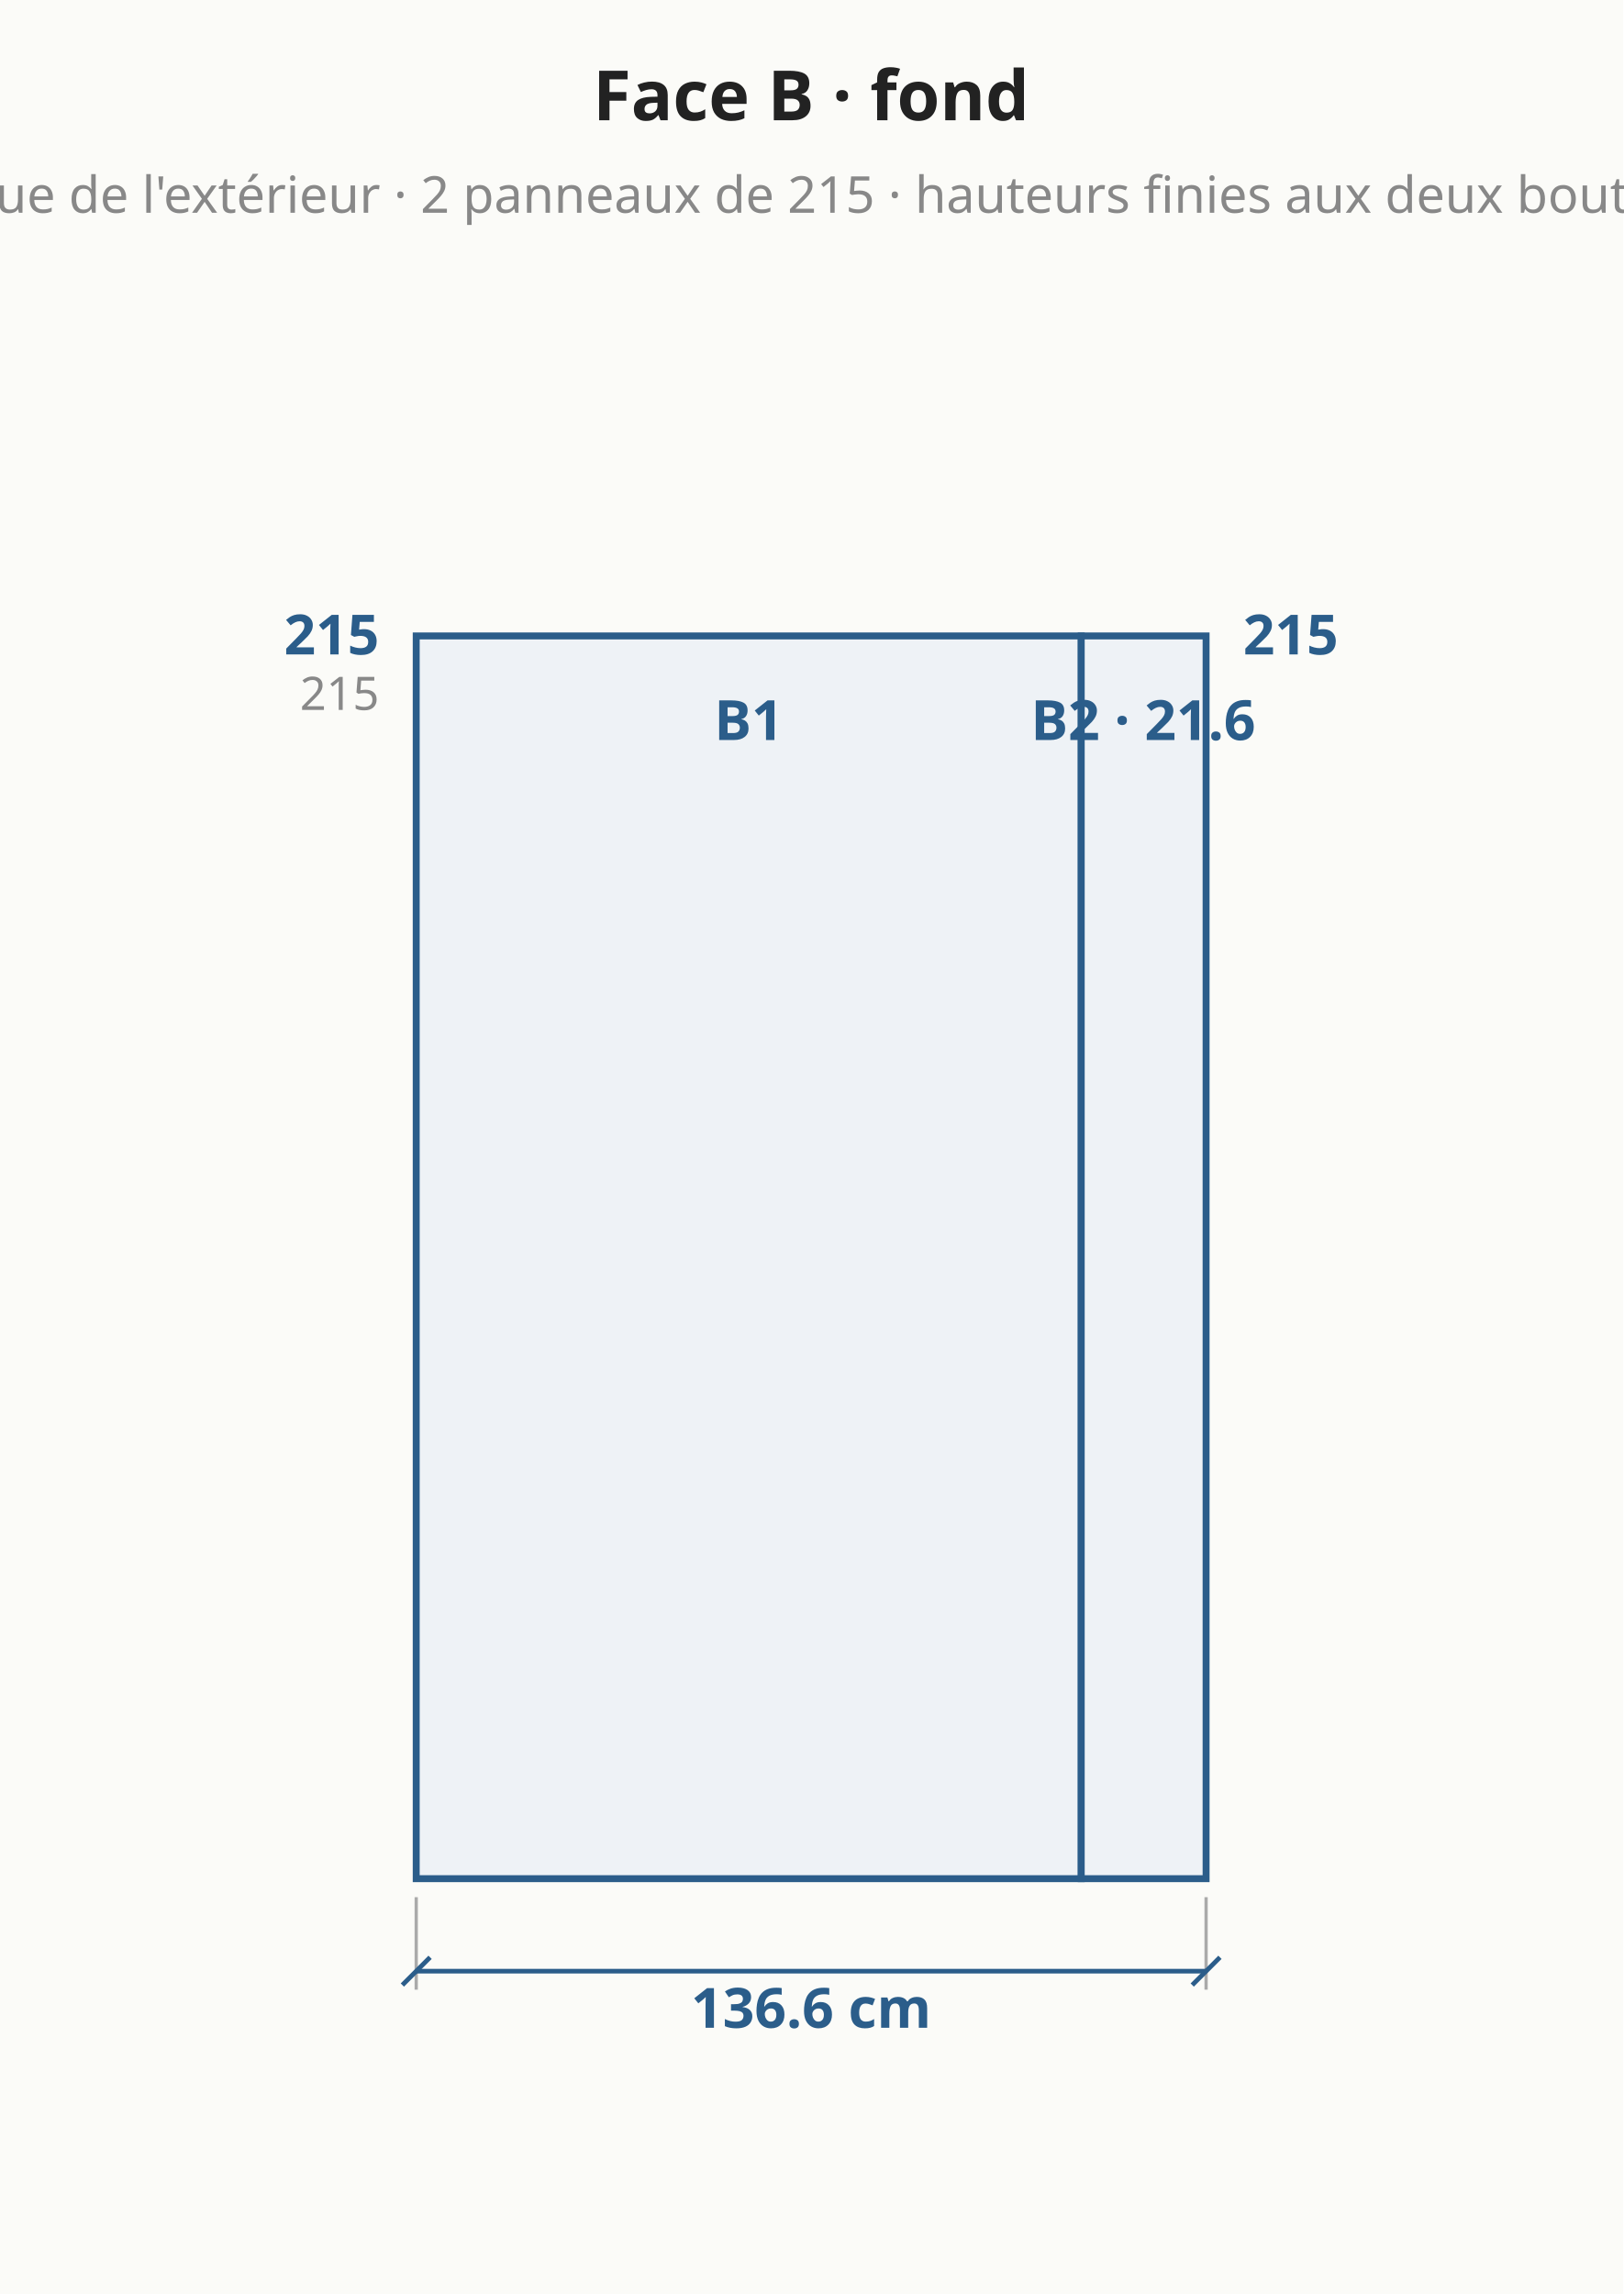
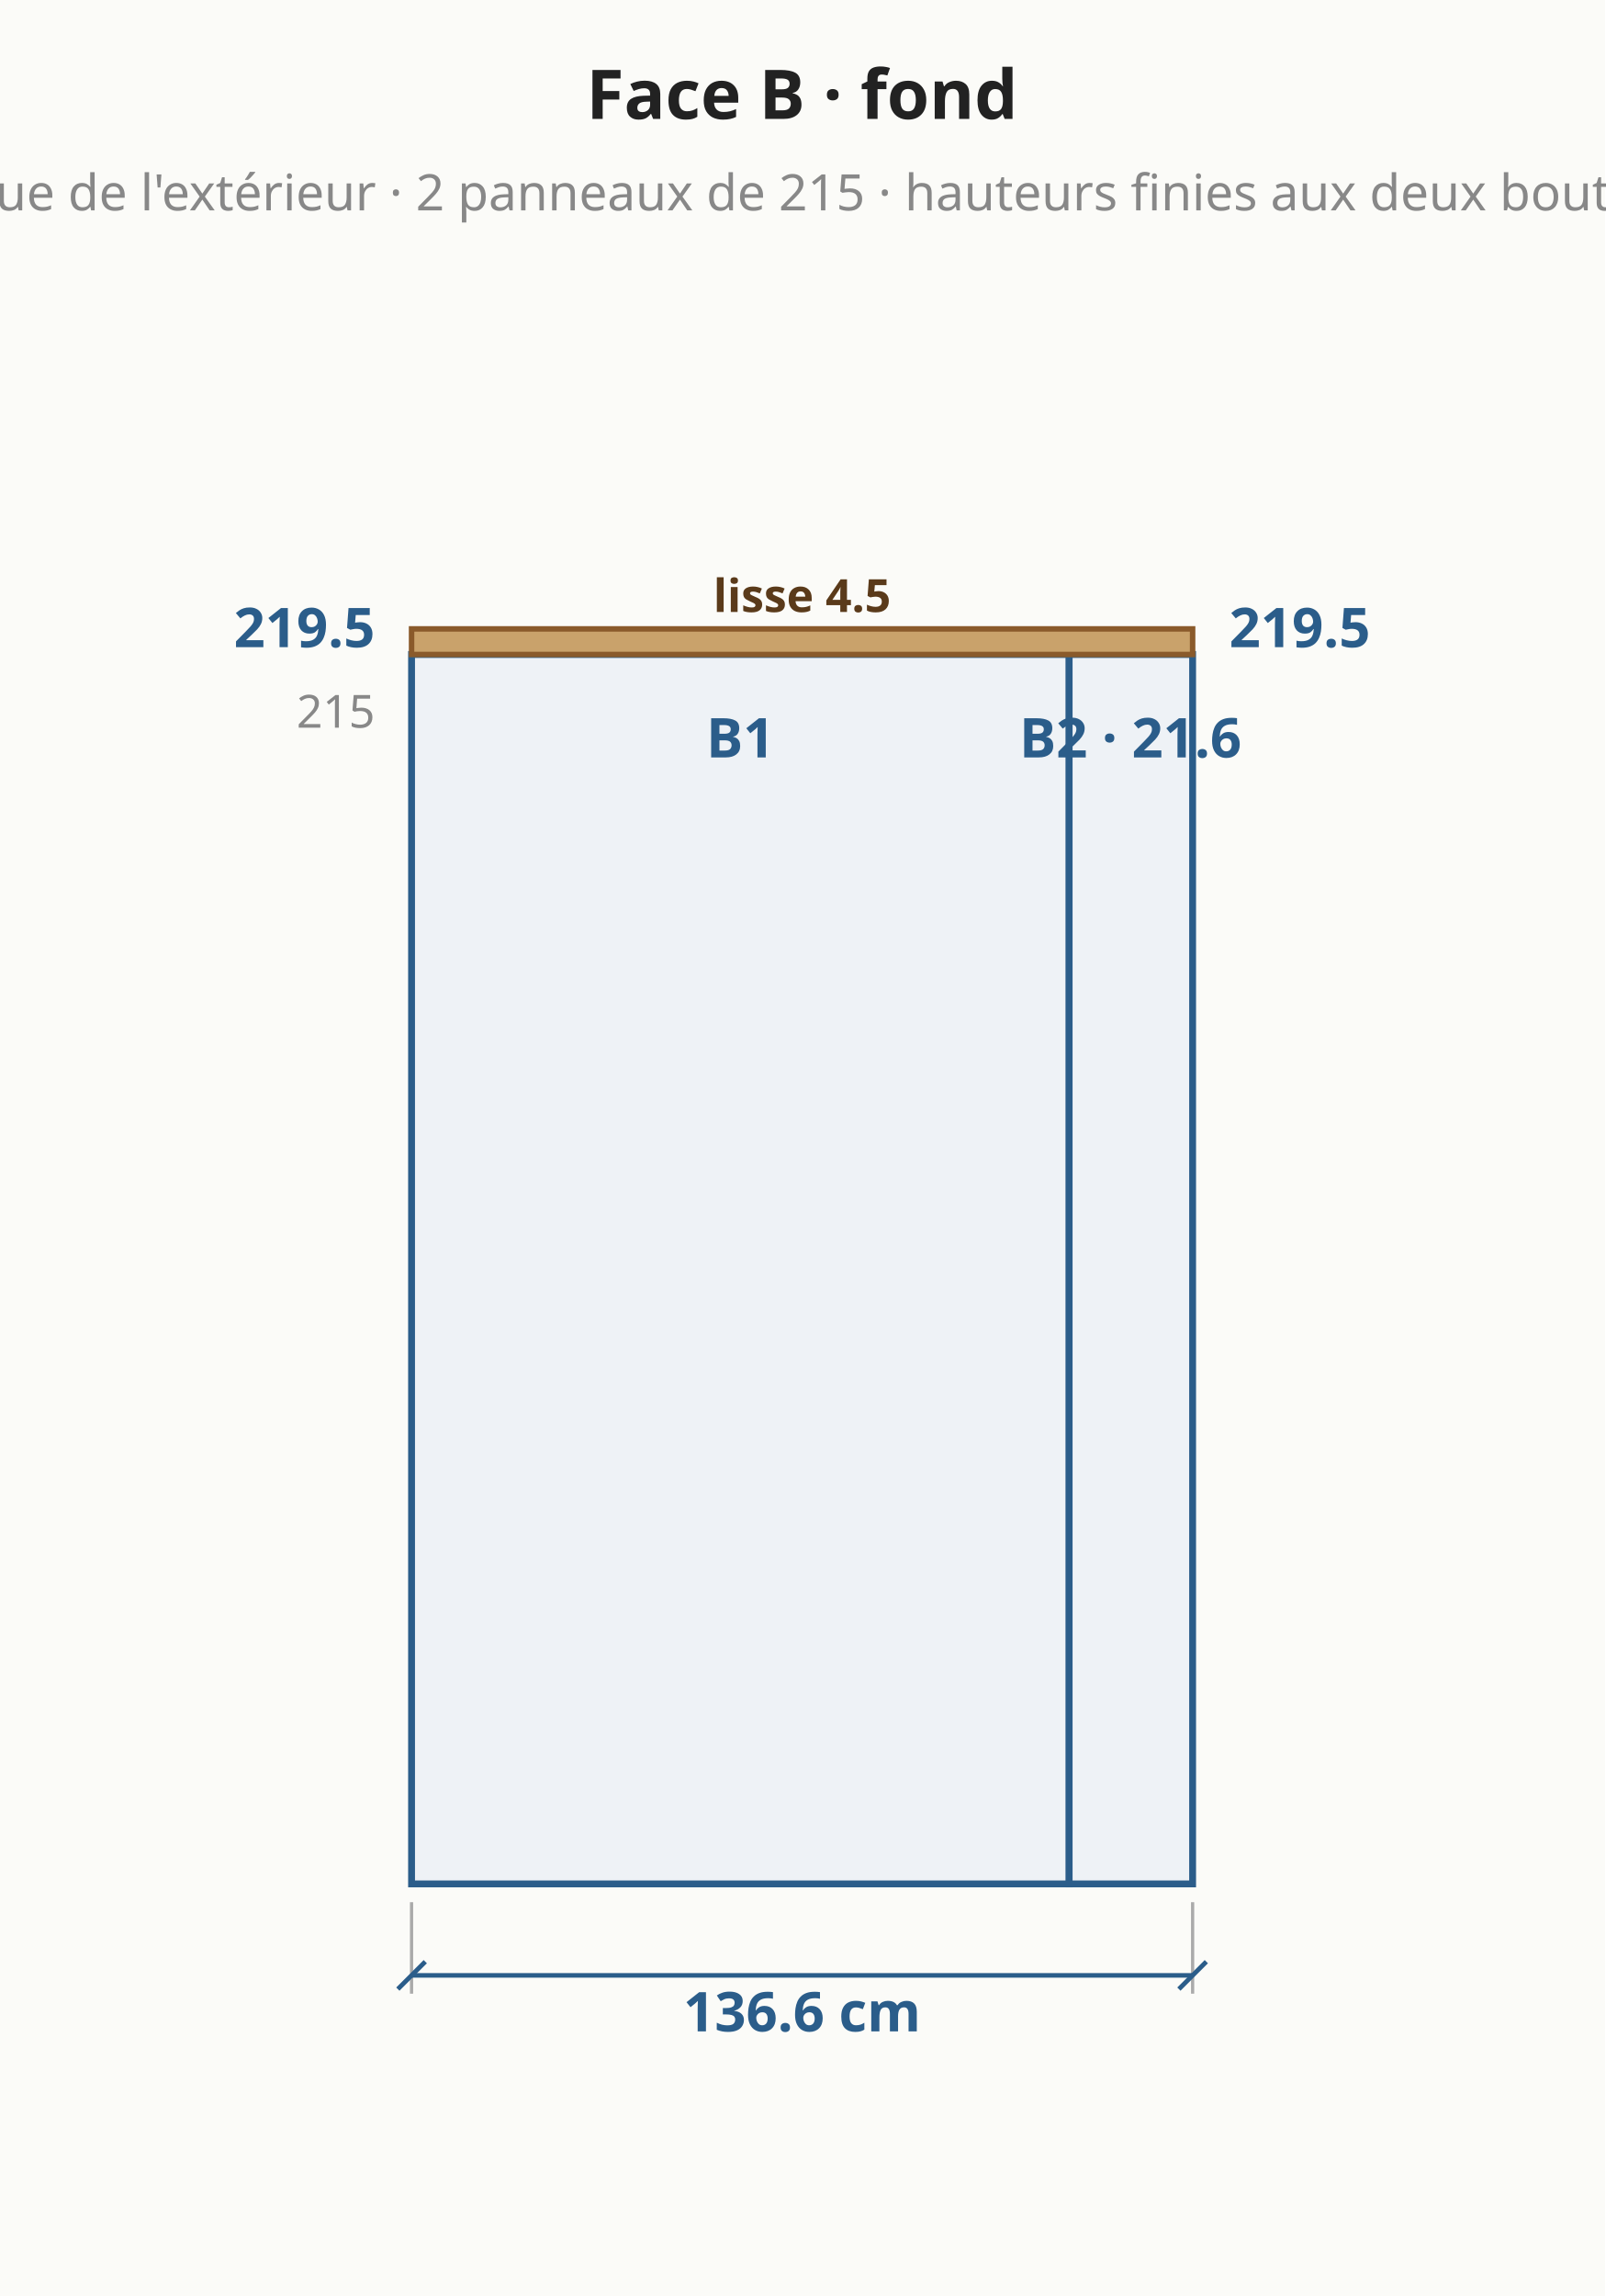
- <svg xmlns="http://www.w3.org/2000/svg" viewBox="0 0 351 496" font-family="system-ui,sans-serif" font-size="13">
-   <rect width="351" height="496" fill="#fbfbf8" />
-   <polygon points="90.0,406.2 233.8,406.2 233.8,137.5 90.0,137.5" fill="#eef2f6" stroke="#2b5d8a" stroke-width="1.5" />
-   <text x="161.9" y="160.0" text-anchor="middle" fill="#2b5d8a" font-size="12" font-weight="bold">B1</text>
-   <polygon points="233.8,406.2 260.8,406.2 260.8,137.5 233.8,137.5" fill="#eef2f6" stroke="#2b5d8a" stroke-width="1.5" />
-   <text x="247.2" y="160.0" text-anchor="middle" fill="#2b5d8a" font-size="12" font-weight="bold">B2 · 21.6</text>
-   <line x1="90.0" y1="410.2" x2="90.0" y2="430.2" stroke="#aaa" stroke-width="0.7" />
-   <line x1="260.8" y1="410.2" x2="260.8" y2="430.2" stroke="#aaa" stroke-width="0.7" />
-   <line x1="90.0" y1="426.2" x2="260.8" y2="426.2" stroke="#2b5d8a" stroke-width="1" />
-   <line x1="87.0" y1="429.2" x2="93.0" y2="423.2" stroke="#2b5d8a" stroke-width="1" />
-   <line x1="257.8" y1="429.2" x2="263.8" y2="423.2" stroke="#2b5d8a" stroke-width="1" />
-   <text x="175.4" y="434.2" text-anchor="middle" dominant-baseline="middle" fill="#2b5d8a" font-size="12" font-weight="bold" transform="rotate(0.0 175.4 434.2)">136.6 cm</text>
-   <text x="82.0" y="141.5" text-anchor="end" fill="#2b5d8a" font-size="12" font-weight="bold">215</text>
-   <text x="268.8" y="141.5" text-anchor="start" fill="#2b5d8a" font-size="12" font-weight="bold">215</text>
-   <text x="82.0" y="153.5" text-anchor="end" fill="#888" font-size="10" font-weight="normal">215</text>
+ <svg xmlns="http://www.w3.org/2000/svg" viewBox="0 0 351 502" font-family="system-ui,sans-serif" font-size="13">
+   <rect width="351" height="502" fill="#fbfbf8" />
+   <polygon points="90.0,411.9 233.8,411.9 233.8,143.1 90.0,143.1" fill="#eef2f6" stroke="#2b5d8a" stroke-width="1.5" />
+   <text x="161.9" y="165.6" text-anchor="middle" fill="#2b5d8a" font-size="12" font-weight="bold">B1</text>
+   <polygon points="233.8,411.9 260.8,411.9 260.8,143.1 233.8,143.1" fill="#eef2f6" stroke="#2b5d8a" stroke-width="1.5" />
+   <text x="247.2" y="165.6" text-anchor="middle" fill="#2b5d8a" font-size="12" font-weight="bold">B2 · 21.6</text>
+   <polygon points="90.0,143.1 260.8,143.1 260.8,137.5 90.0,137.5" fill="#c9a26b" stroke="#8a5a2b" stroke-width="1.2" />
+   <text x="175.4" y="133.8" text-anchor="middle" fill="#5a3a1a" font-size="10" font-weight="bold">lisse 4.5</text>
+   <line x1="90.0" y1="415.9" x2="90.0" y2="435.9" stroke="#aaa" stroke-width="0.7" />
+   <line x1="260.8" y1="415.9" x2="260.8" y2="435.9" stroke="#aaa" stroke-width="0.7" />
+   <line x1="90.0" y1="431.9" x2="260.8" y2="431.9" stroke="#2b5d8a" stroke-width="1" />
+   <line x1="87.0" y1="434.9" x2="93.0" y2="428.9" stroke="#2b5d8a" stroke-width="1" />
+   <line x1="257.8" y1="434.9" x2="263.8" y2="428.9" stroke="#2b5d8a" stroke-width="1" />
+   <text x="175.4" y="439.9" text-anchor="middle" dominant-baseline="middle" fill="#2b5d8a" font-size="12" font-weight="bold" transform="rotate(0.0 175.4 439.9)">136.6 cm</text>
+   <text x="82.0" y="141.5" text-anchor="end" fill="#2b5d8a" font-size="12" font-weight="bold">219.5</text>
+   <text x="268.8" y="141.5" text-anchor="start" fill="#2b5d8a" font-size="12" font-weight="bold">219.5</text>
+   <text x="82.0" y="159.1" text-anchor="end" fill="#888" font-size="10" font-weight="normal">215</text>
  <text x="175.4" y="26.0" text-anchor="middle" fill="#222" font-size="15" font-weight="bold">Face B · fond</text>
  <text x="175.4" y="46.0" text-anchor="middle" fill="#888" font-size="11" font-weight="normal">vue de l'extérieur · 2 panneaux de 215 · hauteurs finies aux deux bouts</text>
</svg>
